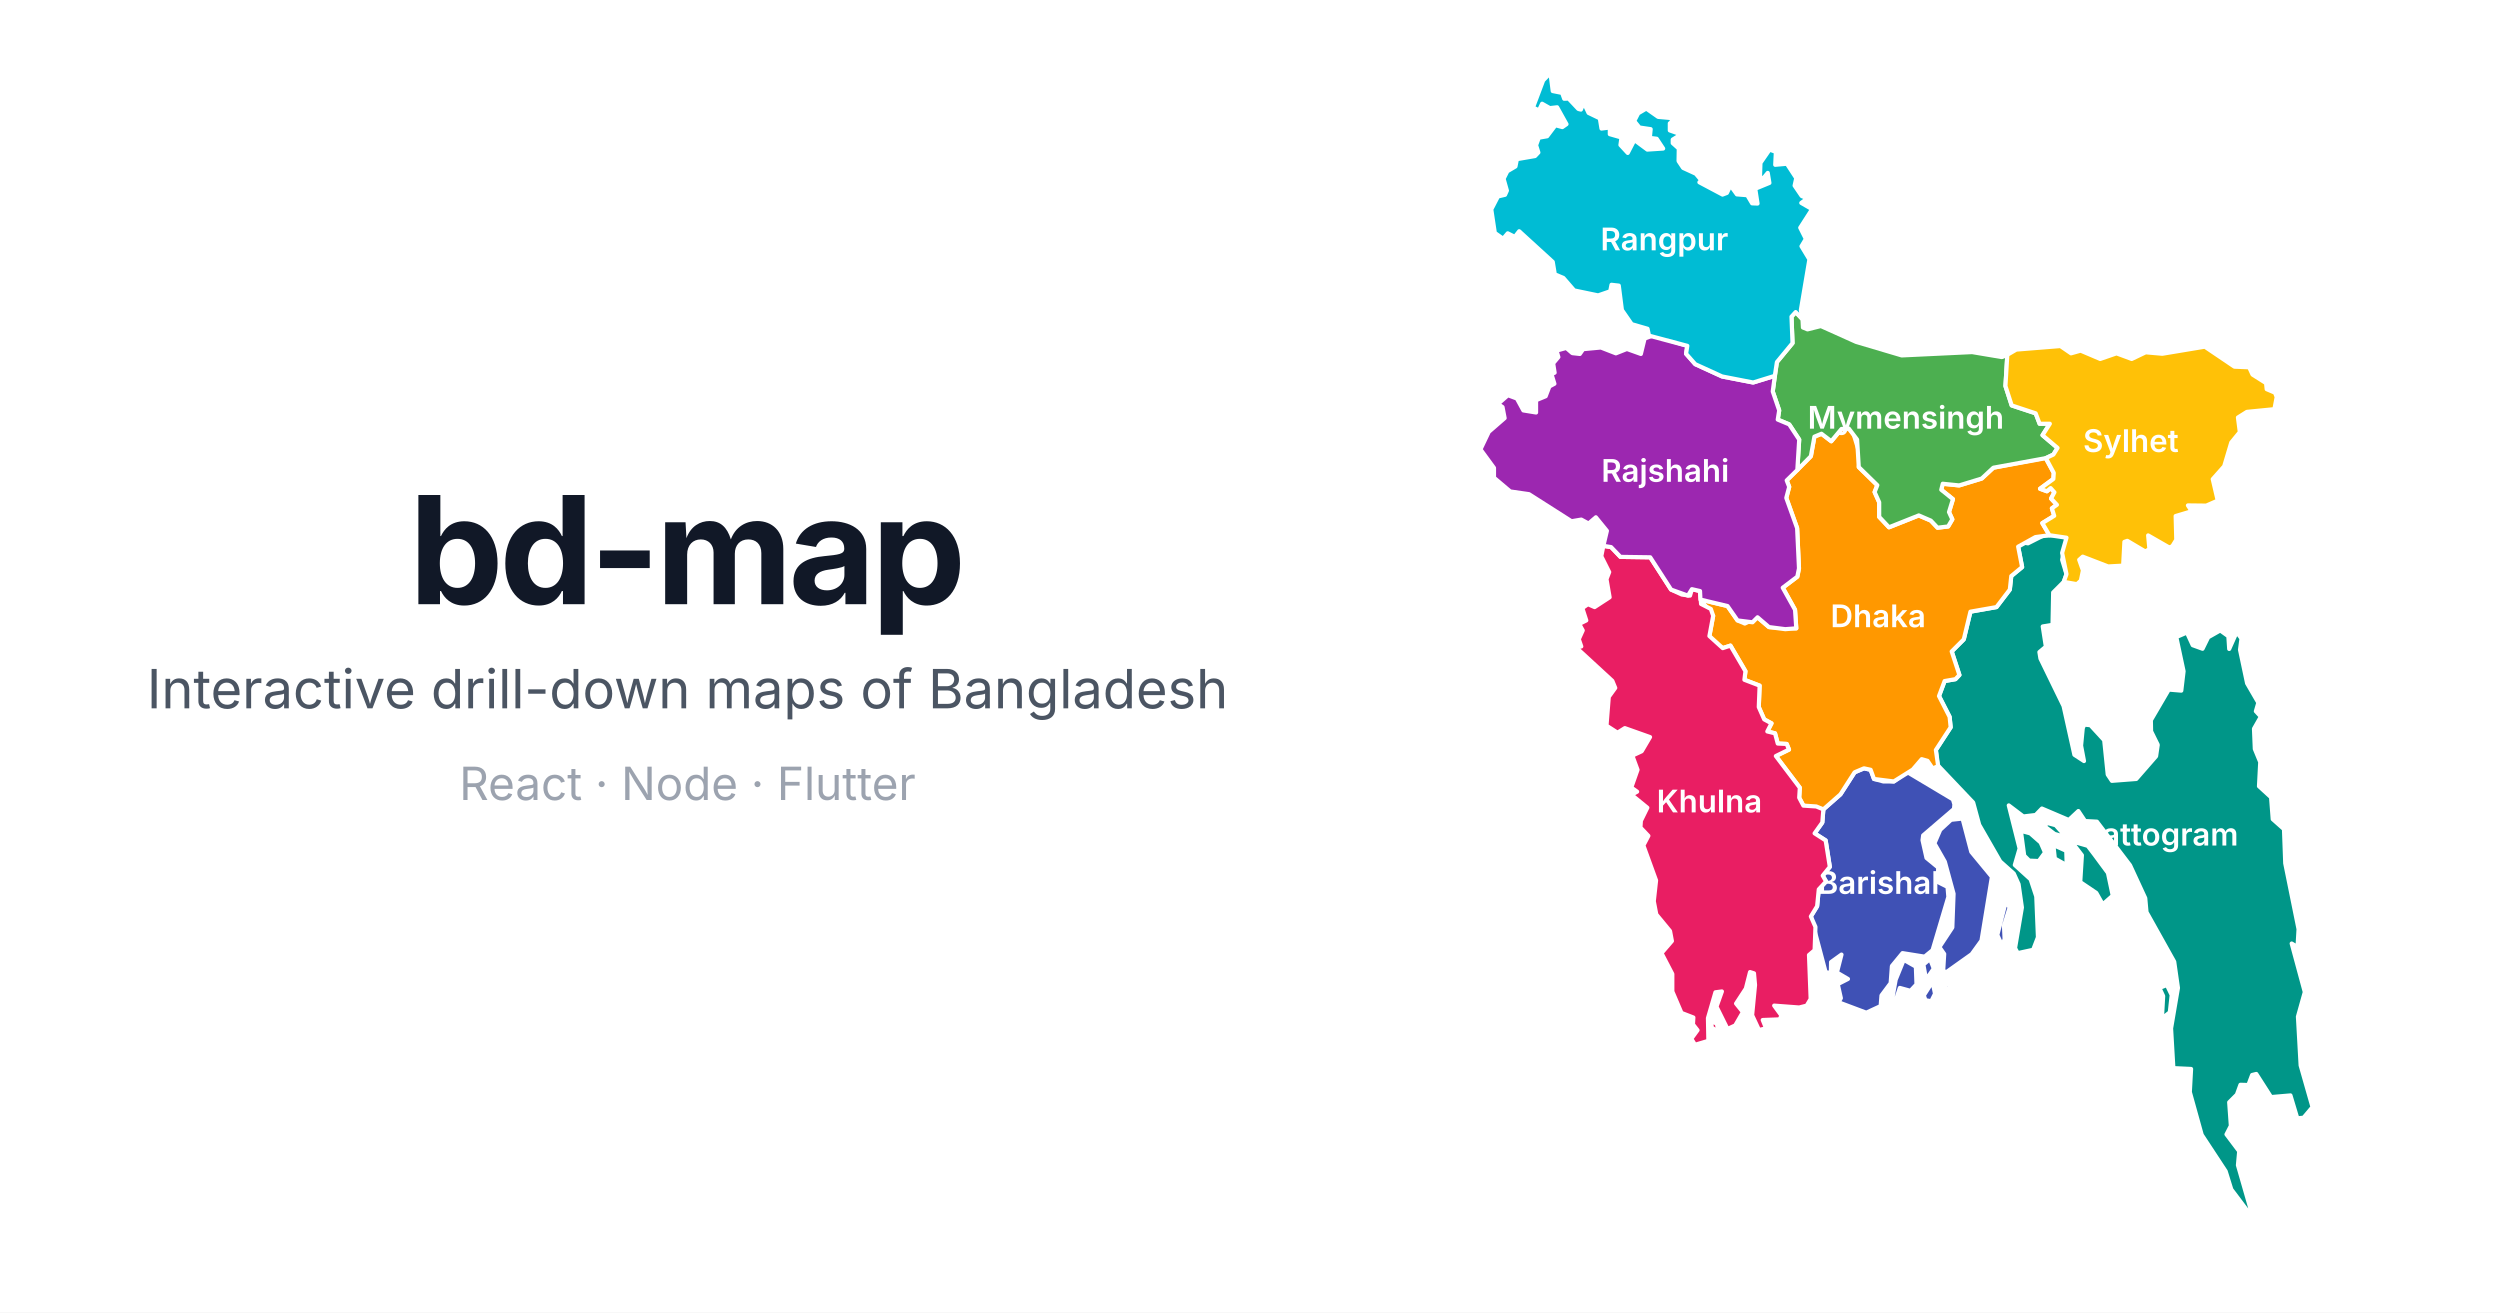
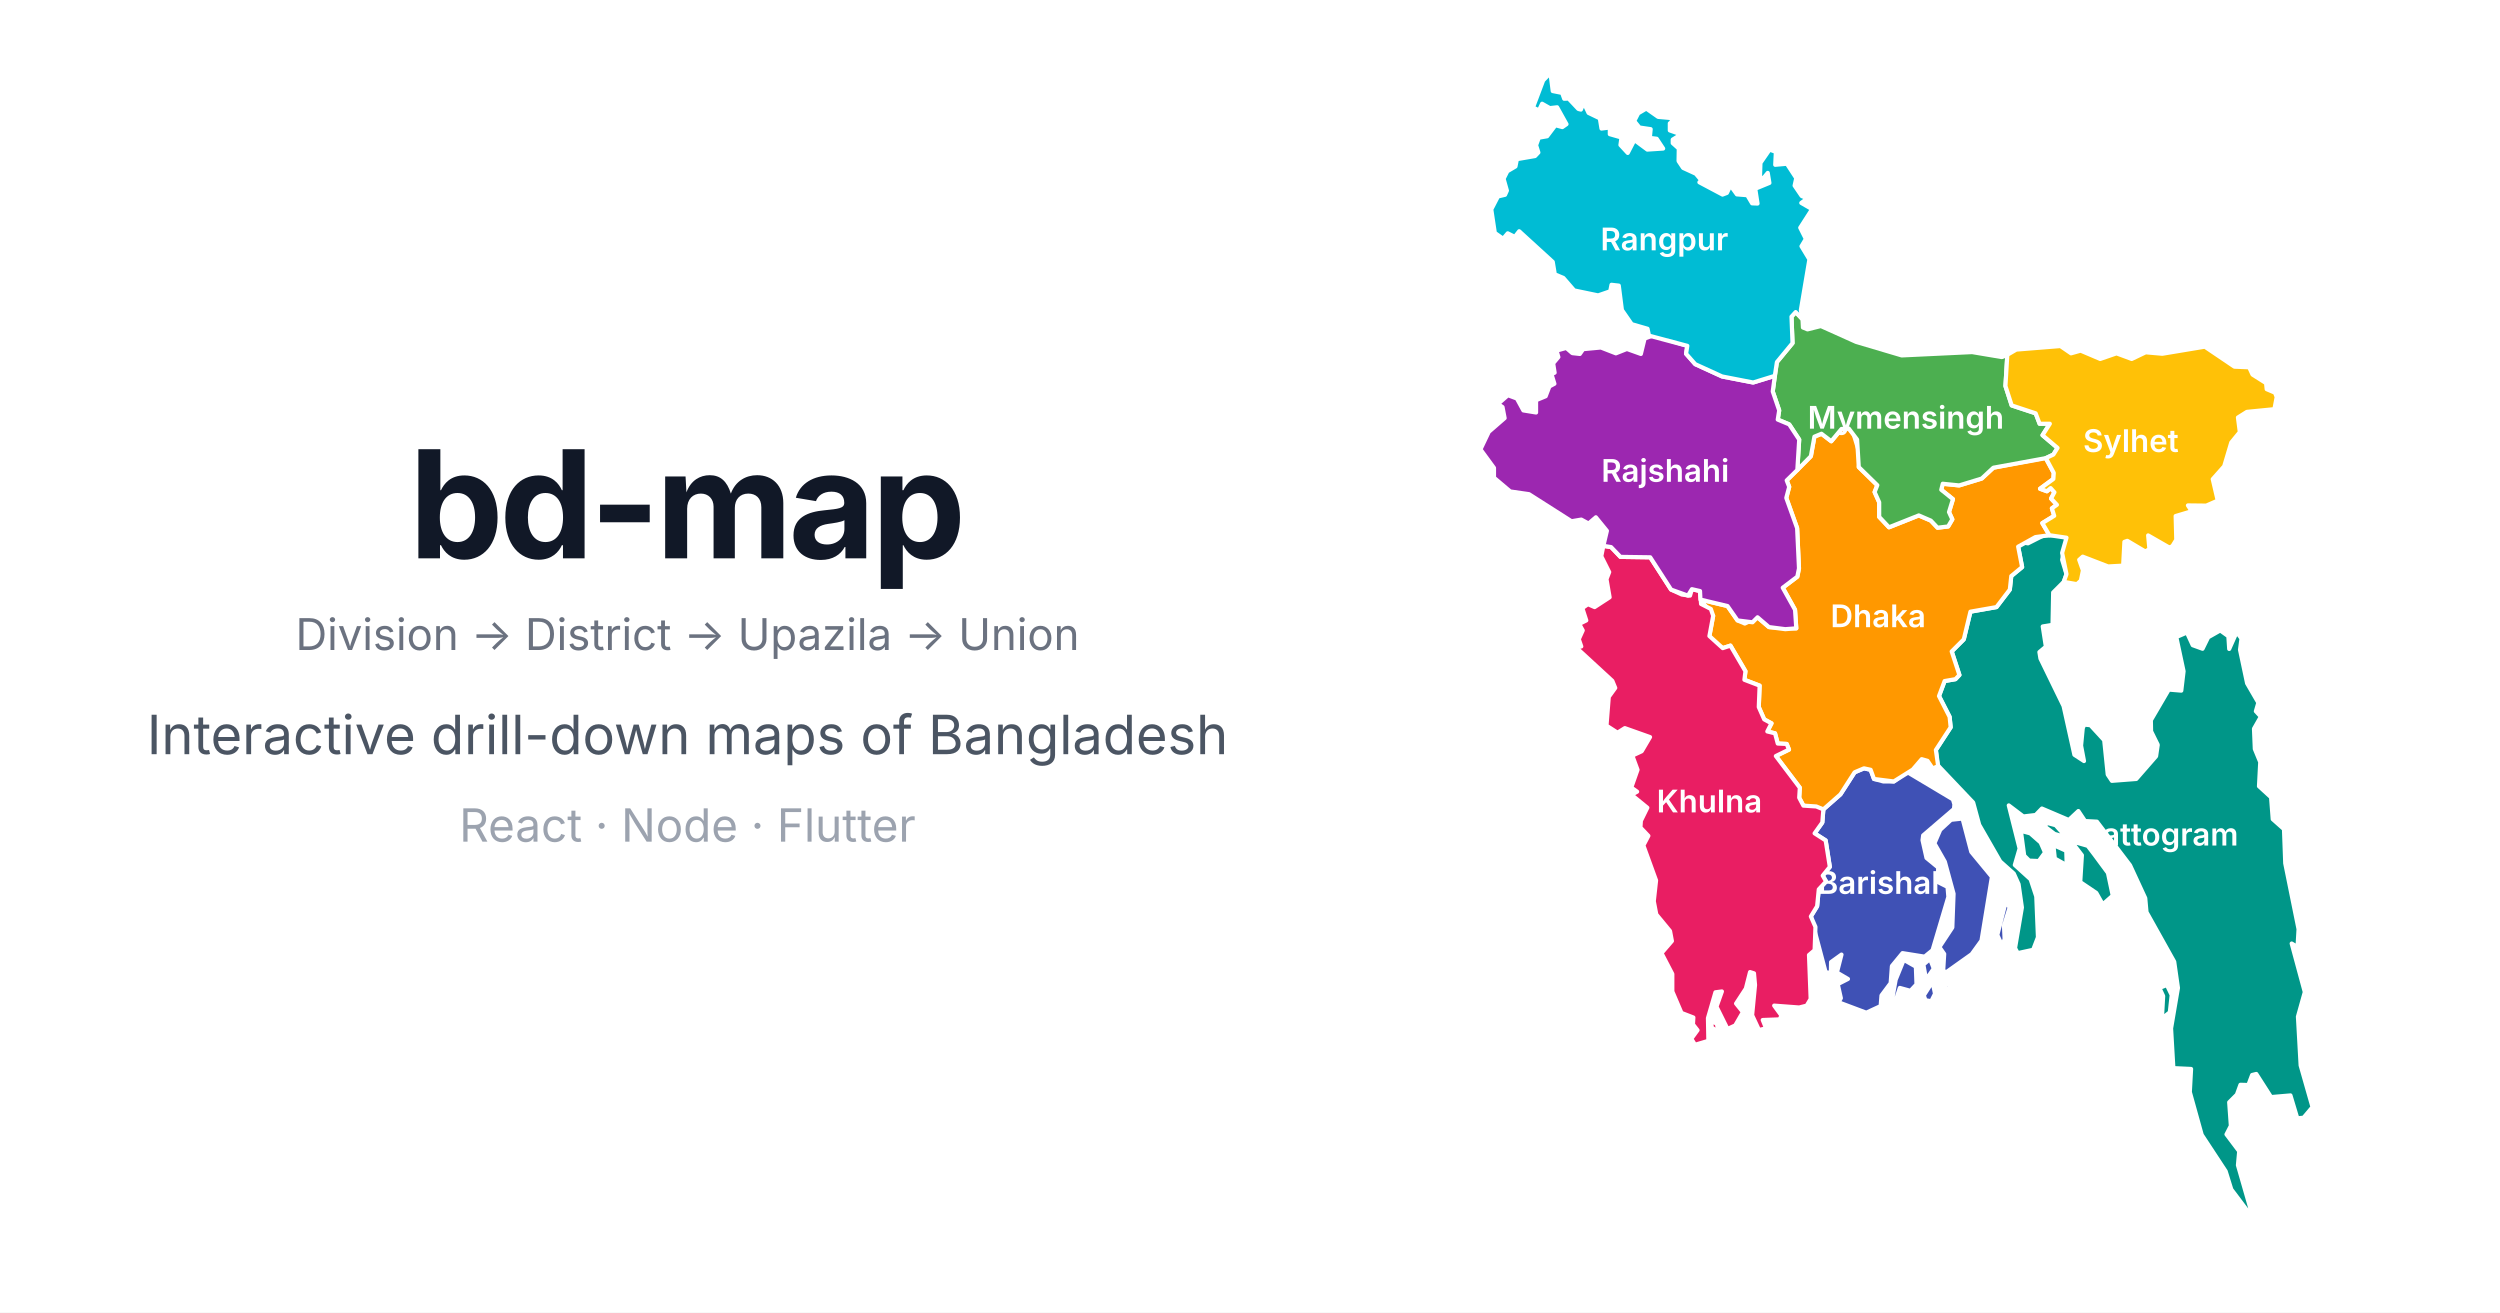
<svg xmlns="http://www.w3.org/2000/svg" width="1200" height="630" viewBox="0 0 1200 630">
  <rect width="1200" height="630" fill="#ffffff" />
-   <text x="330" y="290" text-anchor="middle" font-family="-apple-system, 'Segoe UI', Inter, Roboto, Helvetica, sans-serif" font-size="72" font-weight="700" fill="#111827" letter-spacing="-2">bd-map</text>
-   <text x="330" y="340" text-anchor="middle" font-family="-apple-system, 'Segoe UI', Inter, Roboto, Helvetica, sans-serif" font-size="26" fill="#4b5563">Interactive drill-down maps of Bangladesh</text>
-   <text x="330" y="384" text-anchor="middle" font-family="-apple-system, 'Segoe UI', Inter, Roboto, Helvetica, sans-serif" font-size="22" fill="#9ca3af">React · Node · Flutter</text>
+   <text x="330" y="268" text-anchor="middle" font-family="-apple-system, 'Segoe UI', Inter, Roboto, Helvetica, sans-serif" font-size="72" font-weight="700" fill="#111827" letter-spacing="-2">bd-map</text>
+   <text x="330" y="312" text-anchor="middle" font-family="-apple-system, 'Segoe UI', Inter, Roboto, Helvetica, sans-serif" font-size="21" fill="#6b7280">Division → District → Upazila → Union</text>
+   <text x="330" y="362" text-anchor="middle" font-family="-apple-system, 'Segoe UI', Inter, Roboto, Helvetica, sans-serif" font-size="26" fill="#4b5563">Interactive drill-down maps of Bangladesh</text>
+   <text x="330" y="404" text-anchor="middle" font-family="-apple-system, 'Segoe UI', Inter, Roboto, Helvetica, sans-serif" font-size="22" fill="#9ca3af">React · Node · Flutter</text>
  <g transform="translate(710.6136 35)" stroke="#ffffff" stroke-width="2" stroke-linejoin="round">
    <path d="M216.4 445.6L218.2 442L217 436.2L212.8 442.8L213.6 445.1ZM225.9 440.2L224.4 436.1L222.6 439.2ZM230.7 435.1L229.3 432.5L228.2 434.7ZM209.3 437.5L209 429L203.2 425.7L199.3 435.3L197 448.2L198.7 447.2L201.3 439.2L206.4 440.6ZM213.9 435.2L217.6 429.9L215.8 425.3L212.6 428ZM251.6 415.7L251.3 409.4L254 400.6L252.2 397.7L248.1 413.8L250.5 419.1ZM223.7 431.6L235.8 423L240.5 416.5L245.5 385.9L235.6 373.9L231.4 357.9L225.9 358.5L220.7 363.3L217.9 369.8L222.9 378.6L227.1 394L226.5 410.2L220.3 419.6L222.6 422.9L222.1 431.1ZM164.6 353.5L164.1 359.8L160.4 365L165.7 368.4L167.7 381.1L164.3 385.3L165.9 388.1L162.4 391.9L161.6 400L158.6 404.9L165.7 431.7L168.2 432L168.3 426.8L173.3 423.2L171.1 431.8L176.4 434.9L171.5 437.4L173 444.1L171.9 446.1L185.2 451.1L192.1 447.9L192.5 442.8L196.9 436.9L197.5 428.7L202.6 422.5L213.2 424.2L217 421.1L224.6 395.5L224.2 390.7L219.6 388.4L219.7 381.4L214.1 376.8L212.2 368.3L212.5 366L227.3 353.3L227.5 351.1L226.8 348.7L204.7 335.5L198.4 340.1L193.4 340.1L188.9 338.9L187.3 334.5L184.1 333.8L179.6 335.7L172.8 346.3Z" fill="#3F51B5" />
    <text x="191.1" y="388.5" text-anchor="middle" dominant-baseline="middle" font-family="-apple-system, 'Segoe UI', Inter, Roboto, Helvetica, sans-serif" font-size="15" font-weight="600" fill="#fff" stroke="none">Barishal</text>
    <path d="M367.2 555.8L366 555L364.8 556.8L366.4 560ZM330.9 450.9L331.8 442.6L329.5 437.8L325.9 439.2L327.7 443.1L327.1 453.9ZM275 370.6L275.7 377.1L281.4 380.3L281.2 373.4ZM294.7 375.2L291.5 371L283.5 368.7L288.7 375.5L287.9 388.4L295.6 393.6L298.7 399.1L303.5 394.9L301.2 384ZM259.4 363.8L261 375.7L263.4 378.1L268 378.3L271 374.2L268.9 369.4L263.9 365ZM281.3 366.9L276.1 361.1L271.6 359.9L271.1 361.9L275.6 365.3ZM282 359.8L286.8 364.2L284.8 359.9ZM281.1 225.3L281.3 223.1L276.9 221.8L270.3 222L262.8 225.8L259.9 225.3L258.1 227.4L260 237.2L254.8 241.5L254.1 248L247.7 256.4L235.2 258.6L232 271.9L226.2 277.7L229.9 289L228 291L222.8 291.9L220.1 299.1L225.2 309.1L225.7 314.1L218.6 325L219.4 332.2L236.5 350.2L239.4 360.9L249.5 378.5L256 384.3L258.3 389.4L259.9 400.6L256.6 420.1L257.9 422.5L265.3 420.9L267.6 414.9L266.8 395.3L264.1 387.1L256.5 380.2L258.8 372.3L253.6 351.6L260.6 356.9L266.5 356.2L269.5 353.1L282.4 358.6L287 354.3L290.2 359.1L295.9 359.4L311.8 380.3L319.1 396.1L319.7 402.8L333 426.6L334.8 439.2L331.5 458.6L332.6 477.7L341.1 478.1L340.5 489.2L346.2 509.7L357.7 527.2L360.4 535.9L371 550L363.6 524.3L364.2 517.6L358.1 509.5L360.2 505.4L359.4 494.1L363.1 490.4L364.8 485.7L368.6 485.8L370.4 481L372.4 480.5L379.5 491.6L388.8 490.8L392.1 501.8L395.1 501.5L399.4 496.4L393.7 476.4L392.4 453L395.7 441.2L389.4 417.9L392.2 419.6L392.7 411L386.3 379.4L385.7 363L380.3 358.2L379.5 347.7L373.7 342.4L374.3 330.8L371.7 324.5L371.3 314.8L374.6 309L372.2 306.4L373.4 302.3L368 293L364.6 276.9L365.3 271.5L363 268.4L359.4 276.5L359 270.4L355.1 267.6L349.3 270.9L346.6 276.4L341.9 274.7L339.1 268.6L334 270.8L337.5 287.2L336.4 296.5L330.4 296L321.8 310.7L321.9 316L325.1 322.5L324.3 328L314.8 338.9L303.1 339.8L301.1 336.8L299.4 320.3L292.8 313.1L289.8 312.8L289.1 314.6L288.3 322.9L289.7 330.3L285.1 327.3L279.9 303.9L268.8 281.1L268.3 278L271.4 275.4L269.9 265.7L274.6 264.9L274.9 249.4L280 244.3L281.3 240.6L279.2 233.7Z" fill="#009688" />
    <text x="321.0" y="365.3" text-anchor="middle" dominant-baseline="middle" font-family="-apple-system, 'Segoe UI', Inter, Roboto, Helvetica, sans-serif" font-size="15" font-weight="600" fill="#fff" stroke="none">Chattogram</text>
    <path d="M273.1 221.9L269.7 216.1L275.4 212.6L274.3 209L276.7 207.3L273.9 204.3L275.5 201.3L273.7 199.3L271.9 200.8L268.6 199.6L275 194.9L275.2 192L271.2 184.7L246.2 189.5L240.6 194.7L229.8 198L221.9 197.2L221.2 200.1L226.8 204.6L224.9 210.8L226.5 214.3L224.5 217.7L219.4 218.3L216.2 214.9L210.4 212.4L196.1 218.1L191.4 213.1L191.4 206.1L189.2 201.2L190.5 197.9L181.6 189.2L182.3 183.8L179 173L176.8 170.7L173.3 170.9L168.4 176.8L163.7 173.2L160.3 174.6L158.6 184L147 195.6L148.2 198.7L146.8 204L152 218.5L152.9 237.8L152.1 241.8L145.1 247.1L151 257.7L151.6 266.6L138.5 266L133 261.3L126.9 264.3L123.4 262.8L118.6 255.9L105.6 252.8L111.7 260.6L109.9 270.3L112 273.6L116.3 276.1L120 274.9L127.2 287.2L126.7 291.3L134 294.1L133.6 304.4L136.2 310.3L139.7 312.2L137.7 316.1L141.4 317L142.7 321.9L147 322.1L148.1 324.8L141.8 327.9L153.3 343.1L153 347.9L155 351.7L164.6 353.5L172.8 346.3L179.6 335.7L184.1 333.8L187.3 334.5L188.9 338.9L198.4 340.1L207.5 334.4L211.8 329.4L214.6 330.2L217.1 333.9L219.7 332.7L218.6 325L225.7 314.1L225.2 309.1L220.1 299.1L222.8 291.9L228 291L229.9 289L226.2 277.7L232 271.9L235.2 258.6L247.7 256.4L254.1 248L254.8 241.5L260 237.2L258.1 227.4L266.4 222.8Z" fill="#FF9800" />
    <text x="190.9" y="260.5" text-anchor="middle" dominant-baseline="middle" font-family="-apple-system, 'Segoe UI', Inter, Roboto, Helvetica, sans-serif" font-size="15" font-weight="600" fill="#fff" stroke="none">Dhaka</text>
    <path d="M114.3 460.4L113.5 456.5L110.8 454.8L111 458.2ZM161.2 352.1L155 351.7L153 347.9L153.3 343.1L141.8 327.9L148.1 324.8L147 322.1L142.7 321.9L141.4 317L137.7 316.1L139.7 312.2L136.2 310.3L133.6 304.4L134 294.1L126.7 291.3L127.2 287.2L120 274.9L116.3 276.1L109.9 270.3L111.7 260.6L110.6 257.3L105.9 254.9L105.4 248.7L101.5 247.8L100.6 250.9L96.7 250.4L91.5 248L81.5 232.5L67.2 232.3L62.7 227.6L59 227L58 232L61.8 239.6L60.5 243L62 251.7L54.8 256.4L51.6 255L48.9 256.9L50.8 262.8L47.4 264.5L49.1 267.6L47.2 271.8L48.4 275.3L45.8 275.7L63.3 291.8L64.7 295.2L61.6 299.5L60.5 313.3L65.8 316.7L69.3 314.5L81.4 318.8L77.4 325.6L72.9 327.7L75.4 334.5L72.4 343L75.2 345L72.5 346.5L80.1 352.7L77 359L76.8 362.2L80.6 366.2L78.2 370.8L84.3 387.6L83.2 397.6L84.4 403.9L91 411.9L91.9 416.7L86.9 422.5L92.1 432.5L92.1 440.9L96.5 451.2L102.2 453.4L102 456.7L104.2 459.5L101.2 463.6L103 466.5L109.4 464.6L109.2 453.7L112.8 441.3L115.9 440.9L113.3 448.2L118.6 458.9L122.3 457.2L126 450.8L122.7 446.7L127.4 439.5L129.4 431.6L131.3 432.2L131.8 437.8L130.4 452.3L133.7 459.4L137.1 458.6L135.5 454.6L143.6 454.3L144.5 452.5L141 447.7L153 448.6L156.6 447.7L158.5 444.5L157.7 423.4L160.4 421.1L160.8 409.9L158.6 404.9L161.6 400L162.4 391.9L165.9 388.1L164.3 385.3L167.7 381.1L165.7 368.4L160.4 365L164.1 359.8L164.6 353.5Z" fill="#E91E63" />
    <text x="109.9" y="349.4" text-anchor="middle" dominant-baseline="middle" font-family="-apple-system, 'Segoe UI', Inter, Roboto, Helvetica, sans-serif" font-size="15" font-weight="600" fill="#fff" stroke="none">Khulna</text>
    <path d="M271.4 184.9L275 183.2L277 180L269.8 173.9L273.3 168.4L268.4 168.4L266.5 163.4L255 159.6L252 150.3L252.9 135.3L250.3 136.4L236 134L202.2 135.6L180.3 129.1L163.4 121.5L157 123.1L154.8 122.2L154.6 118.3L151.3 114.8L149.3 117L149.8 129.7L142.3 138.8L140.3 152.9L143.4 162L142.7 166.4L148.2 168.7L153 176L152.1 190.6L158.6 184L160.3 174.6L163.7 173.2L168.4 176.8L173.3 170.9L176.8 170.7L180.8 176L181.6 189.2L190.5 197.9L189.2 201.2L191.4 206.1L191.4 213.1L196.1 218.1L210.4 212.4L216.2 214.9L219.4 218.3L224.5 217.7L226.5 214.3L224.9 210.8L226.8 204.6L221.2 200.1L221.9 197.2L229.8 198L240.6 194.7L246.2 189.5Z" fill="#4CAF50" />
    <text x="204.2" y="165.2" text-anchor="middle" dominant-baseline="middle" font-family="-apple-system, 'Segoe UI', Inter, Roboto, Helvetica, sans-serif" font-size="15" font-weight="600" fill="#fff" stroke="none">Mymensingh</text>
    <path d="M152.1 190.6L153 176L148.2 168.7L142.7 166.4L143.4 162L140.3 152.9L141.3 145.4L130.9 148.6L116 145.7L103.1 139.8L98.7 134.8L99.3 131L82.9 126L78.8 127.5L77 134.9L70.3 132.5L65 134.6L57.8 131.8L49.3 132.6L47.7 134.9L44.1 134.5L41.2 132L36.5 133.3L37.4 136.4L34.9 139.4L35.6 143.9L34.1 144.6L35.5 149.2L33.1 150.5L31.3 155.2L26.7 157.1L26.7 163L20.6 162L17.5 156.3L13.2 154.7L8.4 158.9L10.6 160.4L11.6 165.7L4 172.3L0 180.7L6.5 189.6L6.5 194.3L14.3 200.9L23.3 202.2L43.7 215.2L48.4 214.4L51.9 216.3L55.4 213.3L60.7 219.8L59 227L62.7 227.6L67.2 232.3L81.5 232.5L91.5 248L99.6 250.9L101.5 247.8L105.4 248.7L105.6 252.8L118.6 255.9L123.4 262.8L130.6 263.7L133 261.3L138.5 266L146.3 267L151.6 266.6L151 257.7L145.1 247.1L152.1 241.8L152.9 237.8L152 218.5L146.8 204L148.2 198.7L147 195.6Z" fill="#9C27B0" />
    <text x="88.7" y="190.7" text-anchor="middle" dominant-baseline="middle" font-family="-apple-system, 'Segoe UI', Inter, Roboto, Helvetica, sans-serif" font-size="15" font-weight="600" fill="#fff" stroke="none">Rajshahi</text>
    <path d="M151.3 114.8L154.5 118.1L153.8 113.8L157.9 89.5L154.1 83.2L156.2 79.7L153.5 74.3L159.2 65.4L154 62.4L157 60.2L154.2 59.1L150.8 54.1L151.6 50.5L147.1 43.6L141.5 44.1L141.8 37.9L138.8 36.8L134.4 43.2L134.2 49.4L135.1 51.4L137.9 48L138.7 52.8L131.9 55.6L133 62.7L130.4 62.6L128.1 58.7L123.1 58.3L120 54L118.3 57.6L116.2 58.4L105.1 52.5L106 51.5L103.4 48.4L97.3 45.6L95.1 42.3L95.2 36.3L92.3 33.7L92.3 32L96.3 29.5L90.9 27.6L90.9 24.2L92.7 22.9L90.9 21.6L85.3 21.1L79.6 17.1L75.7 19.4L73.8 23.1L76.3 26.2L81.7 27L81.3 31.2L84.6 31.6L87.7 36.3L80.1 36.8L73.9 32.2L70.7 38.4L67.2 34.6L67.7 31L62.1 29.4L62.1 26.2L58.1 26.7L57.3 21.8L51.9 19.2L49.6 14.3L48.2 17.6L47 17.3L42.3 12.3L40.2 12.4L39.2 9.6L34.7 8.7L33.6 0L30.1 3.6L25.2 16.6L28.1 18L29.6 14.8L33.3 16.9L36.8 16.5L41.3 24.6L39.3 26L36 25.1L32 30.4L28 31.1L26.7 34.7L27.8 38.2L26.2 39.9L17.5 41.4L16.8 44.9L12.9 47.2L11.1 50.8L12.7 56.5L11.8 58.5L8.4 59.3L5.2 65.5L6.9 76.8L10.9 79.6L13.1 77L16.5 78.7L18.6 76L34.7 90.7L35.7 96.7L39.8 98.4L45 104.4L56.5 106.8L62.3 104.8L62.9 101.7L66.4 102.1L67.9 113.8L72.6 120.6L80.2 122.8L80.9 126.1L99.3 131L98.7 134.8L103.1 139.8L116 145.7L130.9 148.6L141.3 145.4L142.3 138.8L149.8 129.7L149.3 117Z" fill="#00BCD4" />
    <text x="88.3" y="79.6" text-anchor="middle" dominant-baseline="middle" font-family="-apple-system, 'Segoe UI', Inter, Roboto, Helvetica, sans-serif" font-size="15" font-weight="600" fill="#fff" stroke="none">Rangpur</text>
    <path d="M280 244.3L286.3 245.4L288.2 243.7L289.2 238.8L287.4 233.7L289.1 232.2L301.3 236.9L308.5 236.5L309.1 225.1L310.5 224.6L319.1 229.7L321.1 228.6L320.5 222L330.6 227.8L332.1 227.2L334 224.1L333.7 212.7L341.4 210.4L339.6 207.6L348.4 207.7L353.9 205.3L351.5 195L357 188.8L360.4 177.4L364.5 172.4L363.6 165.4L367.9 162.7L381.1 161.4L382.2 155.6L381.4 153.5L377.4 151.8L377.1 148.9L370.6 144.8L369 141.3L361.9 141L347.7 131.4L327.3 134.8L319.3 134.1L312.6 137.3L305.3 134.6L297.5 137.3L288.1 133.3L283.5 134.6L278.4 131.1L257.2 132.8L252.9 135.3L252 150.3L255 159.6L266.5 163.4L268.4 168.4L273.3 168.4L269.8 173.9L277 180L275 183.2L271.4 184.9L275.2 192L275 194.9L268.6 199.6L271.9 200.8L273.7 199.3L275.5 201.3L273.9 204.3L276.7 207.3L274.3 209L275.4 212.6L269.7 216.1L273.1 221.9L281.3 223.1L279.2 230.4L281.3 240.6Z" fill="#FFC107" />
    <text x="312.2" y="176.4" text-anchor="middle" dominant-baseline="middle" font-family="-apple-system, 'Segoe UI', Inter, Roboto, Helvetica, sans-serif" font-size="15" font-weight="600" fill="#fff" stroke="none">Sylhet</text>
  </g>
</svg>
